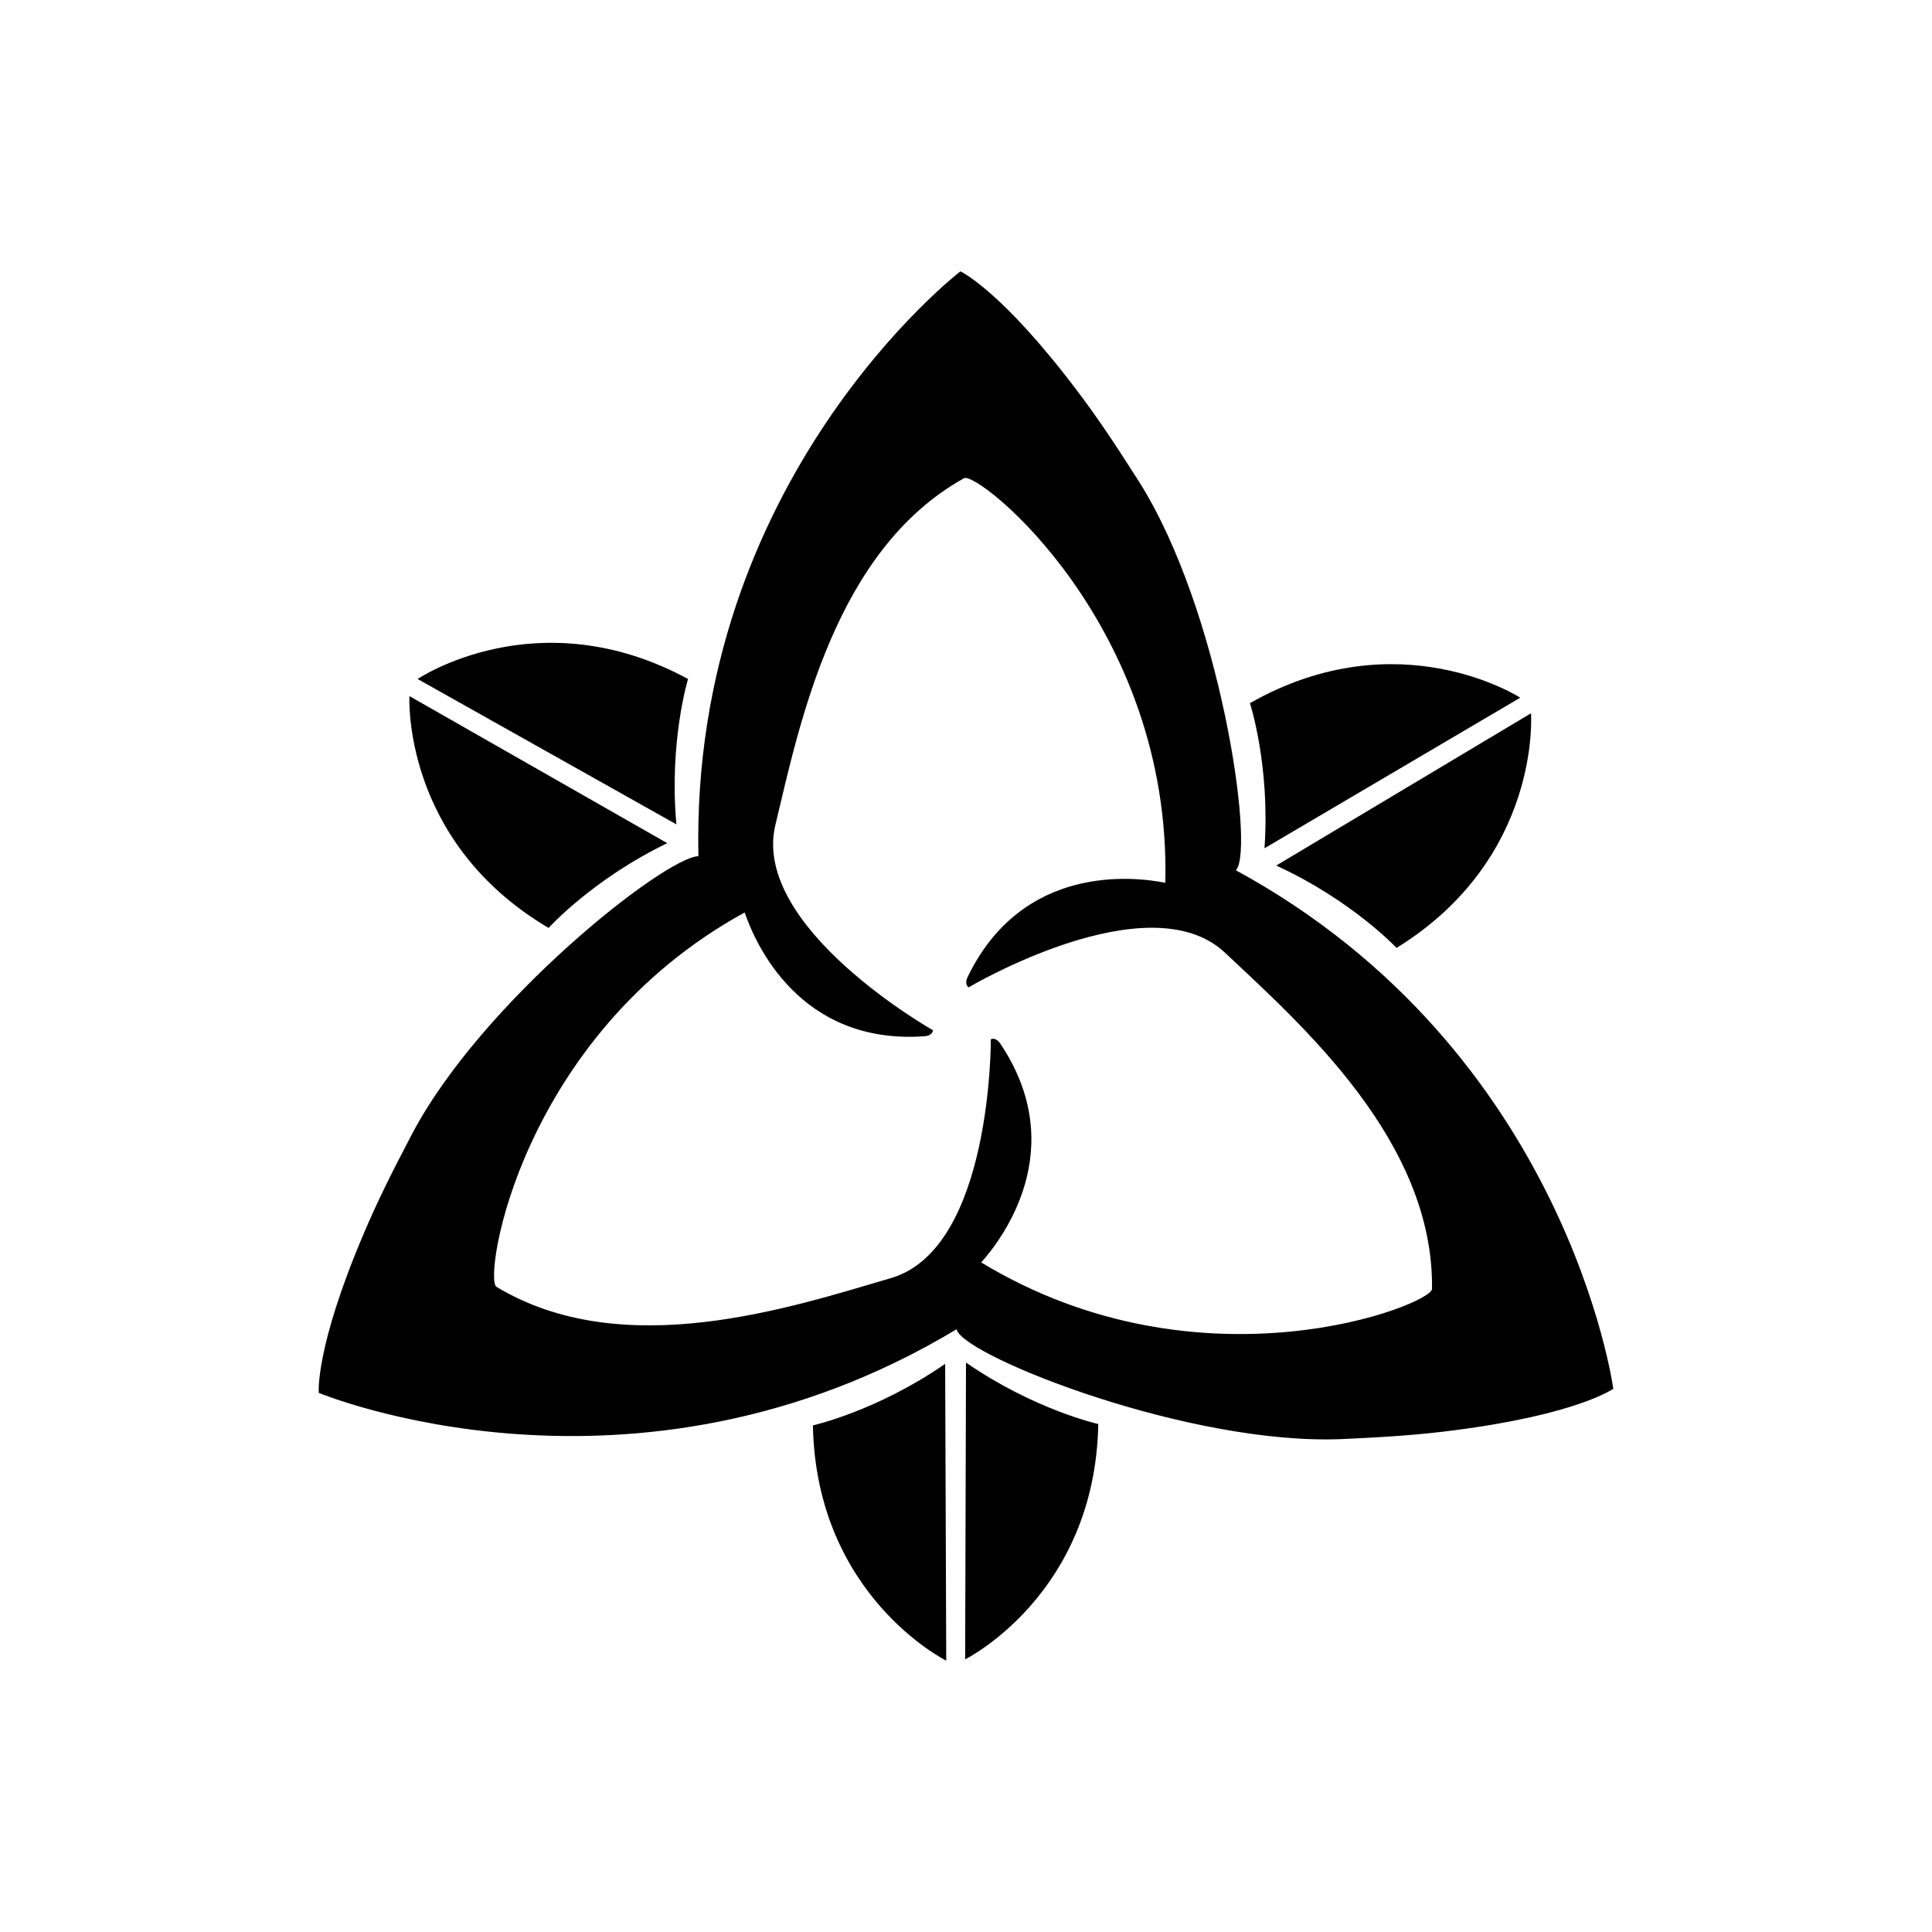
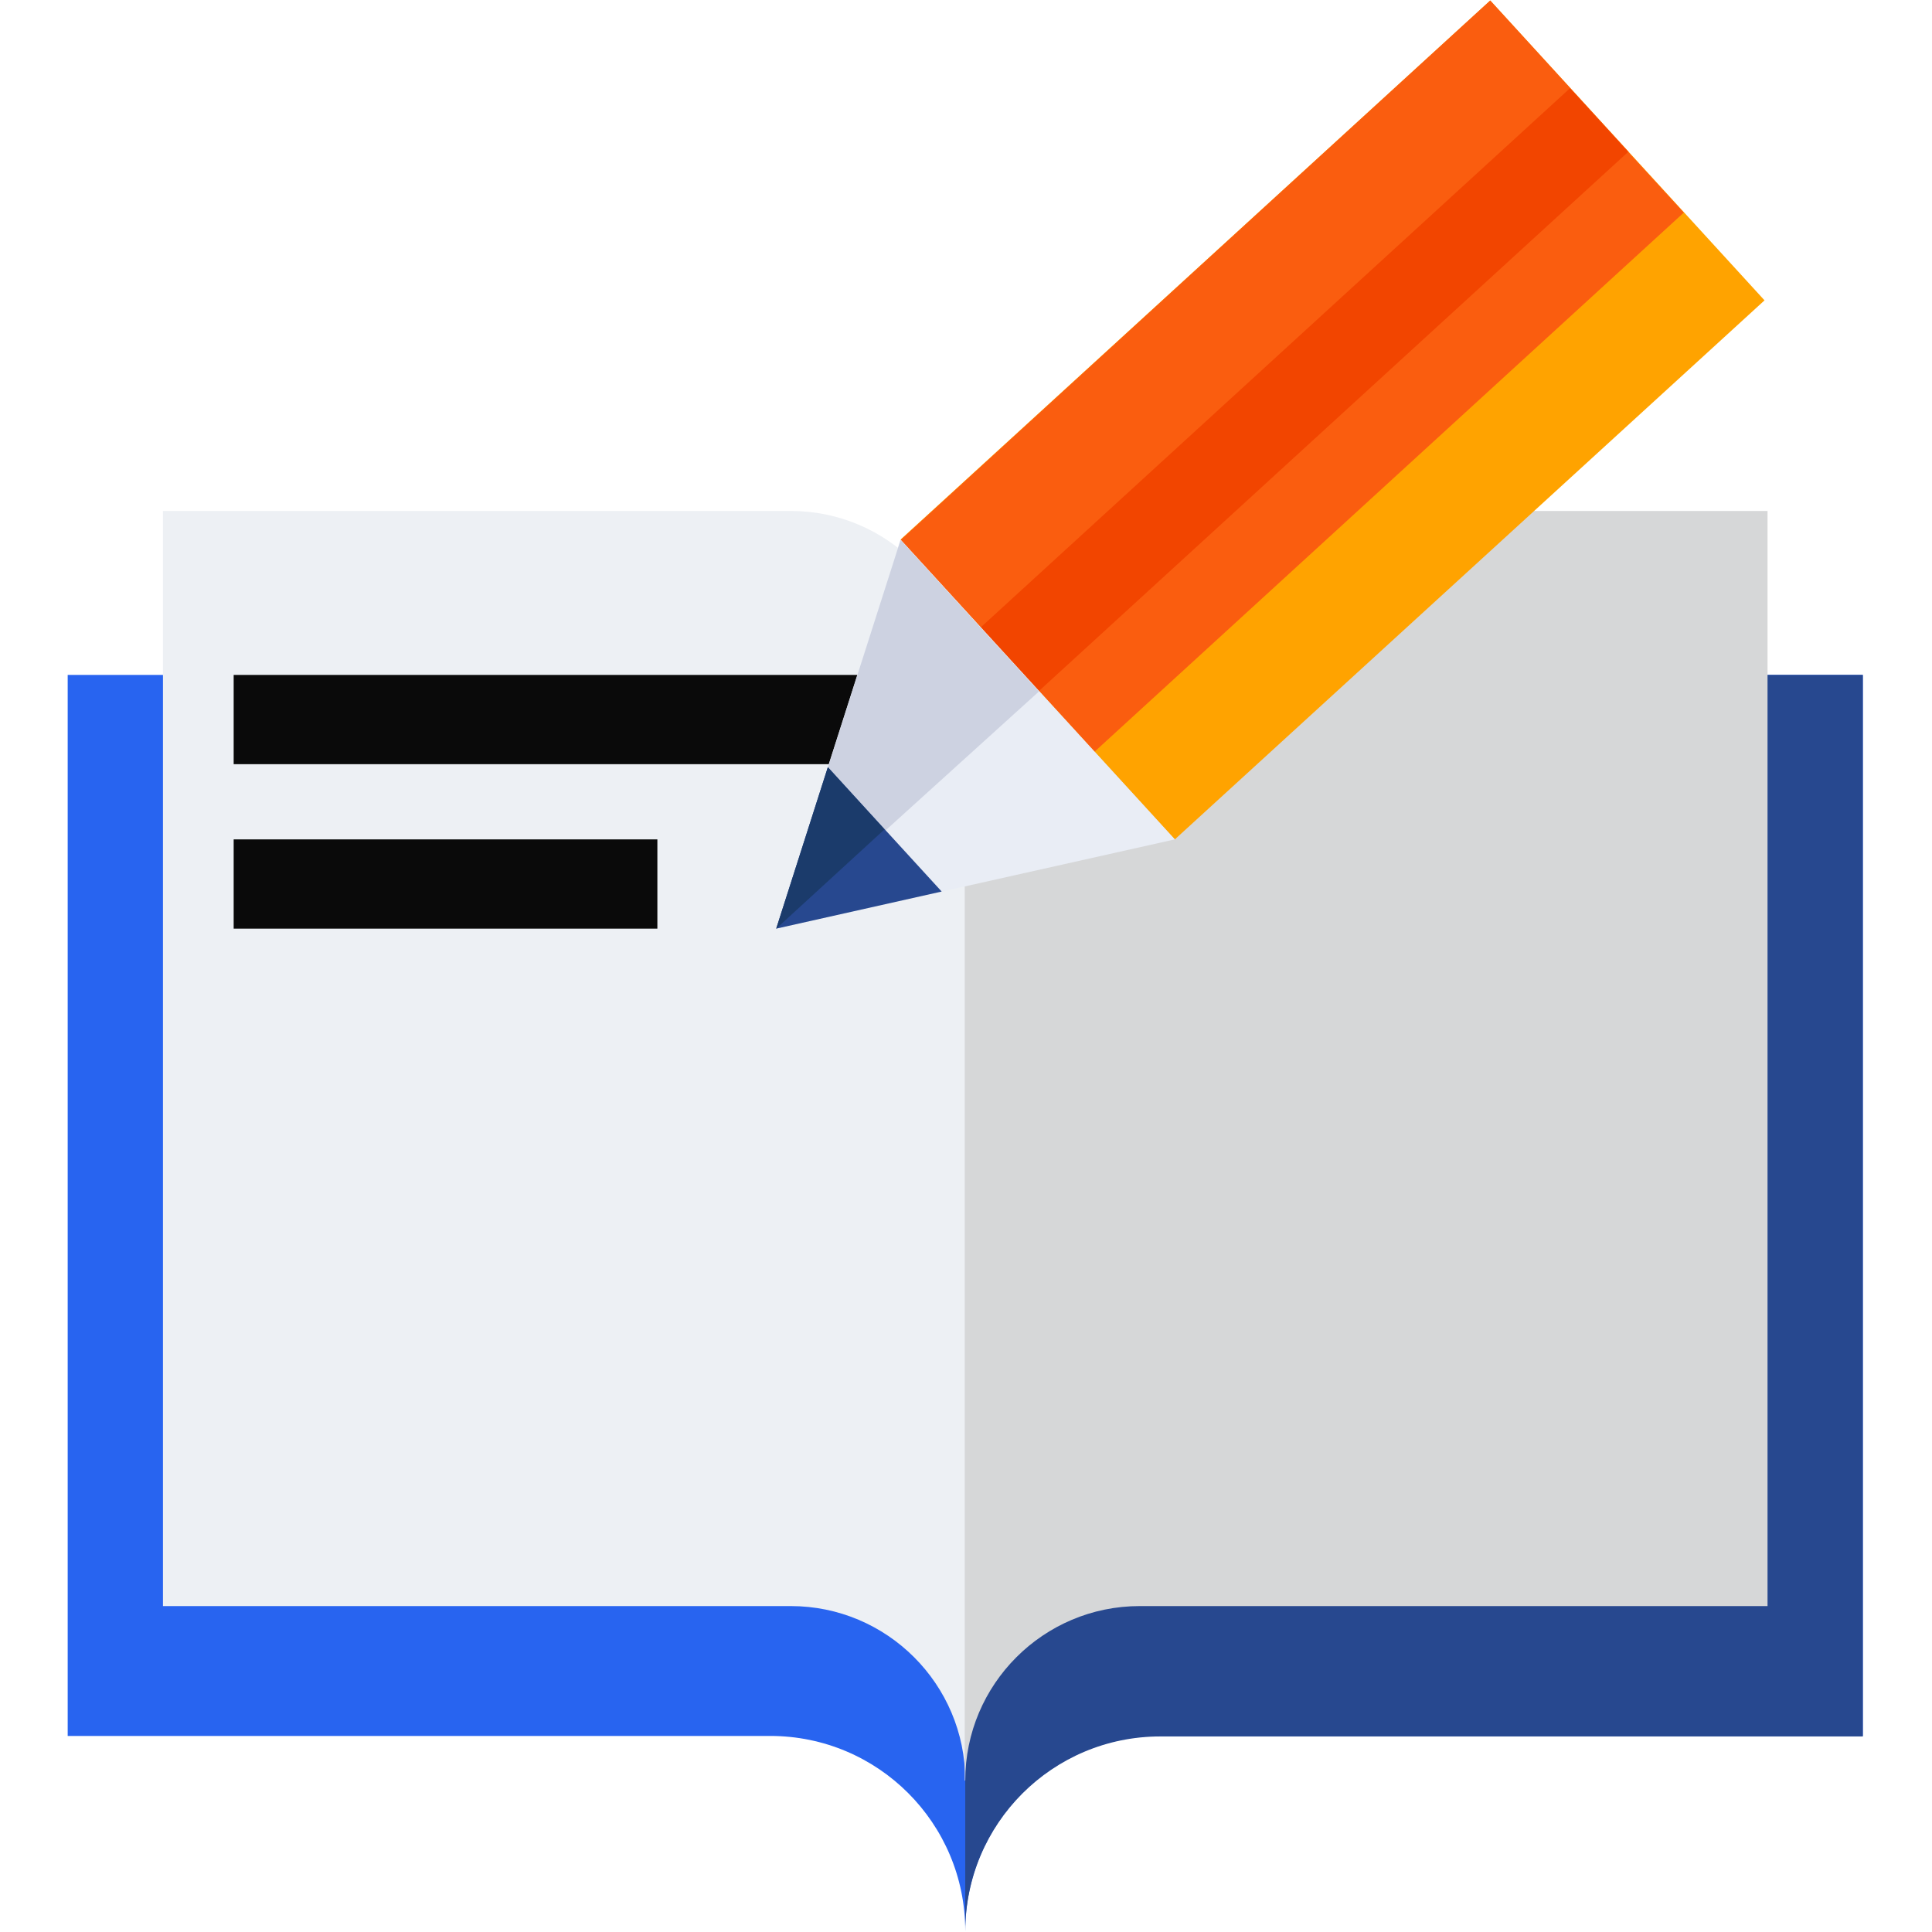
- <svg xmlns="http://www.w3.org/2000/svg" version="1.1" x="0px" y="0px" viewBox="0 0 100 100" enable-background="new 0 0 100 100" xml:space="preserve">
-   <path d="M63.966,45.043c0.008-0.009,0.021-0.021,0.027-0.029c0.938-1.156-0.823-13.453-5.063-20.125  c-1.389-2.186-2.239-3.423-3.219-4.719c-3.907-5.166-6-6.125-6-6.125S35.732,24.78,36.149,44.315  c-1.754,0.065-11.218,7.528-14.826,14.388c-1.206,2.291-1.856,3.645-2.493,5.141c-2.539,5.957-2.33,8.25-2.33,8.25  s16.271,6.79,33.014-3.294c0.007,0.021,0.013,0.046,0.02,0.063c0.537,1.389,12.08,5.979,19.976,5.621  c2.587-0.116,4.084-0.238,5.696-0.444c6.424-0.818,8.298-2.157,8.298-2.157S81.144,54.396,63.966,45.043z M50.787,65.343  c1.059-1.183,4.648-5.853,0.995-11.315c-0.253-0.377-0.496-0.236-0.496-0.236s0.063,10.822-5.162,12.359  c-5.225,1.537-13.886,4.4-20.427,0.455C25,66.186,26.924,53.606,38.544,47.229c0.546,1.599,2.836,6.854,9.292,6.409  c0.453-0.031,0.453-0.313,0.453-0.313s-9.422-5.328-8.156-10.625s3.089-14.236,9.766-17.948c0.714-0.397,10.746,7.593,10.417,20.94  c-1.606-0.319-7.377-1.004-10.226,4.864c-0.198,0.409,0.046,0.549,0.046,0.549s9.31-5.521,13.275-1.789  c3.965,3.733,10.813,9.763,10.71,17.4C74.111,67.533,62.197,72.258,50.787,65.343z M35.613,35.145c0,0-0.991,3.241-0.603,7.524  l-13.393-7.524C21.618,35.145,27.838,30.931,35.613,35.145z M21.193,36.03l13.344,7.612c-3.872,1.872-6.142,4.388-6.142,4.388  C20.78,43.531,21.193,36.03,21.193,36.03z M72.287,49.064c0,0-2.321-2.471-6.23-4.263l13.187-7.881  C79.243,36.92,79.808,44.413,72.287,49.064z M78.687,36.113l-13.237,7.794c0.3-4.291-0.754-7.511-0.754-7.511  C72.383,32.025,78.687,36.113,78.687,36.113z M42.076,73.778c0,0,3.309-0.737,6.845-3.185l0.056,15.361  C48.977,85.955,42.244,82.621,42.076,73.778z M49.956,85.888L50,70.526c3.539,2.445,6.846,3.181,6.846,3.181  C56.686,82.551,49.956,85.888,49.956,85.888z" />
+ <svg xmlns="http://www.w3.org/2000/svg" version="1.1" id="Layer_1" x="0px" y="0px" viewBox="0 0 385.3 385.3" style="enable-background:new 0 0 385.3 385.3;" xml:space="preserve">
+   <style type="text/css">
+ 	.st0{fill:#2864F0;}
+ 	.st1{fill:#27488F;}
+ 	.st2{fill:#EDF0F4;}
+ 	.st3{fill:#D6D7D8;}
+ 	.st4{fill:#0A0A0A;}
+ 	.st5{fill:#FFA300;}
+ 	.st6{fill:#FA5D0F;}
+ 	.st7{fill:#F24500;}
+ 	.st8{fill:#E9EDF5;}
+ 	.st9{fill:#CDD2E1;}
+ 	.st10{fill:#1B3B6B;}
+ </style>
+   <path class="st0" d="M193,134.6c-0.3,2-0.5,4.1-0.5,6.2c0-2.1-0.2-4.2-0.5-6.2H13.5v211.6h140.1c21.5,0,38.9,17.4,38.9,38.9  c0-21.5,17.4-38.9,38.9-38.9h140.1V134.6H193z" />
+   <path class="st1" d="M193,134.6c-0.3,2-0.5,4.1-0.5,6.2v244.4c0-21.5,17.4-38.9,38.9-38.9h140.1V134.6H193z" />
+   <path class="st2" d="M192.5,355.1c0-19.2-15.6-34.8-34.8-34.8H32.5V101.9h125.2c19.2,0,34.8,15.6,34.8,34.8V355.1z" />
+   <path class="st3" d="M192.5,355.1c0-19.2,15.6-34.8,34.8-34.8h125.2V101.9H227.2c-19.2,0-34.8,15.6-34.8,34.8V355.1z" />
+   <rect x="46.6" y="167.4" class="st4" width="84.5" height="17.8" />
+   <rect x="46.6" y="134.6" class="st4" width="127.3" height="17.8" />
+   <g>
+     <path class="st5" d="M234.3,167.4l-54.7-59.8L297.2,0.1l54.7,59.8L234.3,167.4z" />
+     <path class="st6" d="M179.6,107.7L297.2,0.1l27.6,30.2L207.2,137.8L179.6,107.7z" />
+     <path class="st6" d="M218.3,149.9l-22.7-24.8L313.1,17.6l22.7,24.8L218.3,149.9z" />
+     <path class="st7" d="M195.6,125.1L313.1,17.6l11.6,12.7L207.2,137.8L195.6,125.1z" />
+     <path class="st8" d="M234.3,167.4l-79.5,17.8l24.8-77.6L234.3,167.4z" />
+     <path class="st9" d="M179.6,107.7l27.6,30.2l-51.9,47l-0.5,0.4L179.6,107.7z" />
+     <path class="st1" d="M165.1,153l22.7,24.8l-33,7.4L165.1,153z" />
+     <path class="st10" d="M154.8,185.2l10.3-32.2l11.3,12.4L154.8,185.2z" />
+   </g>
</svg>
